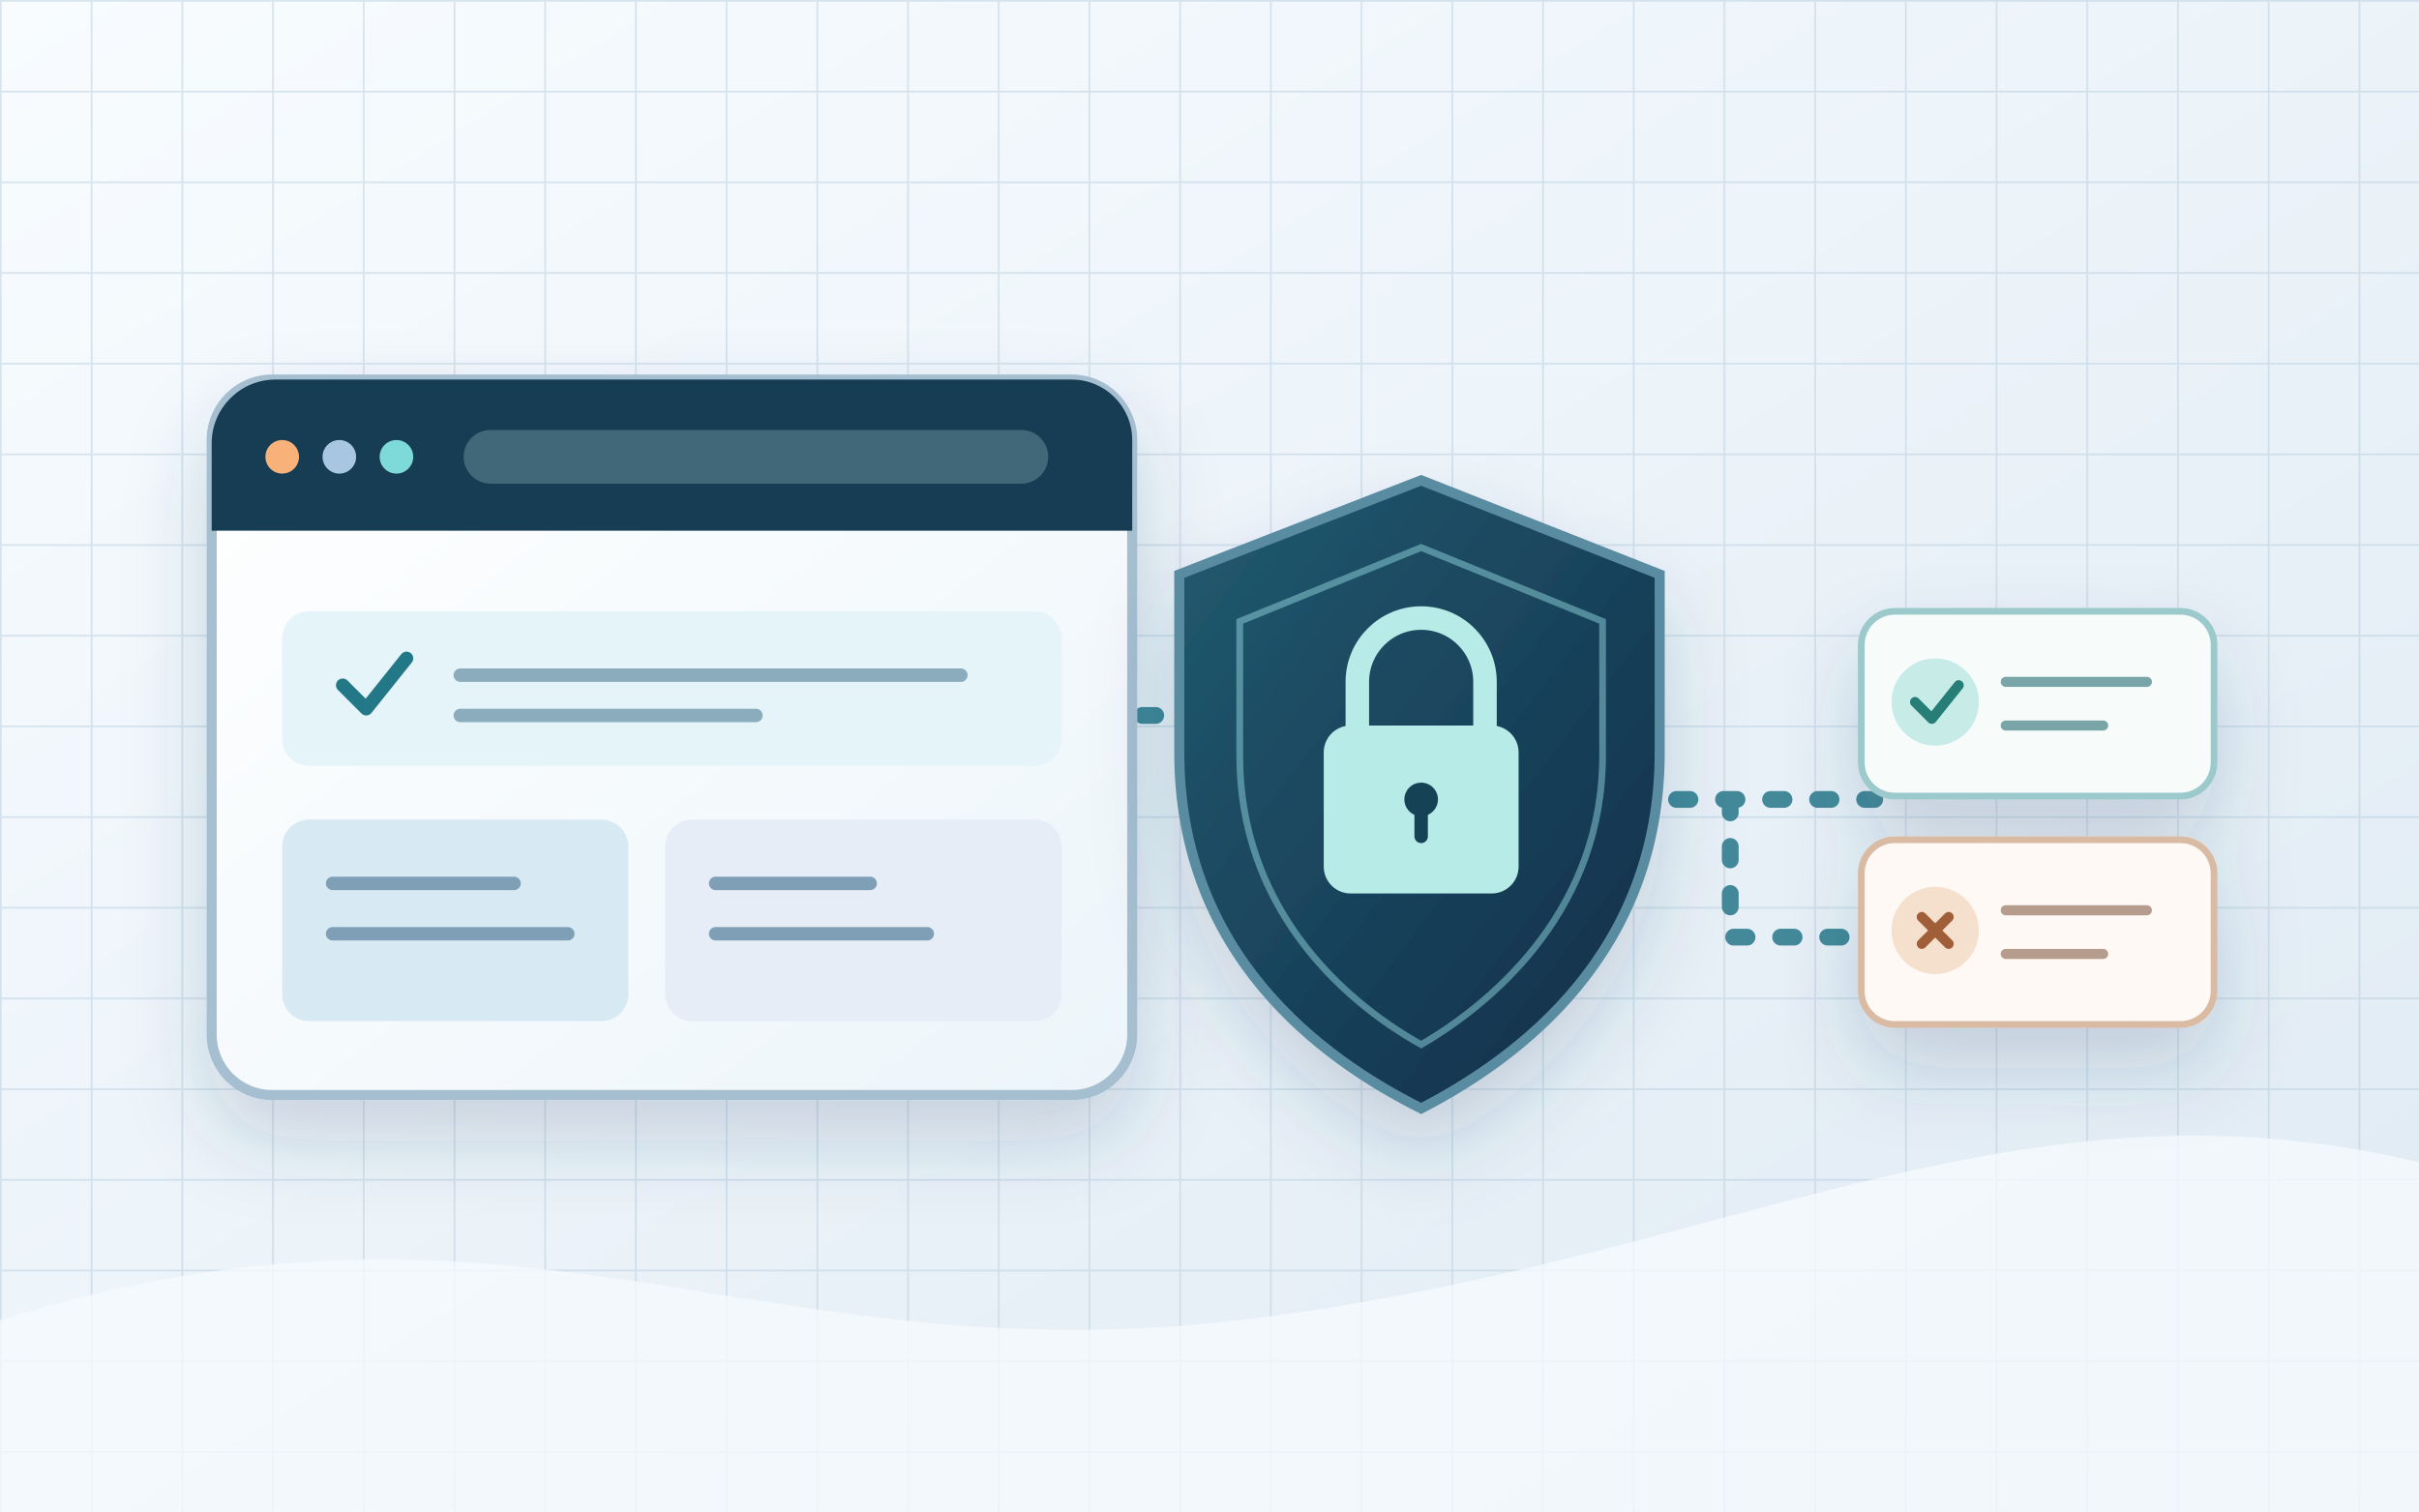
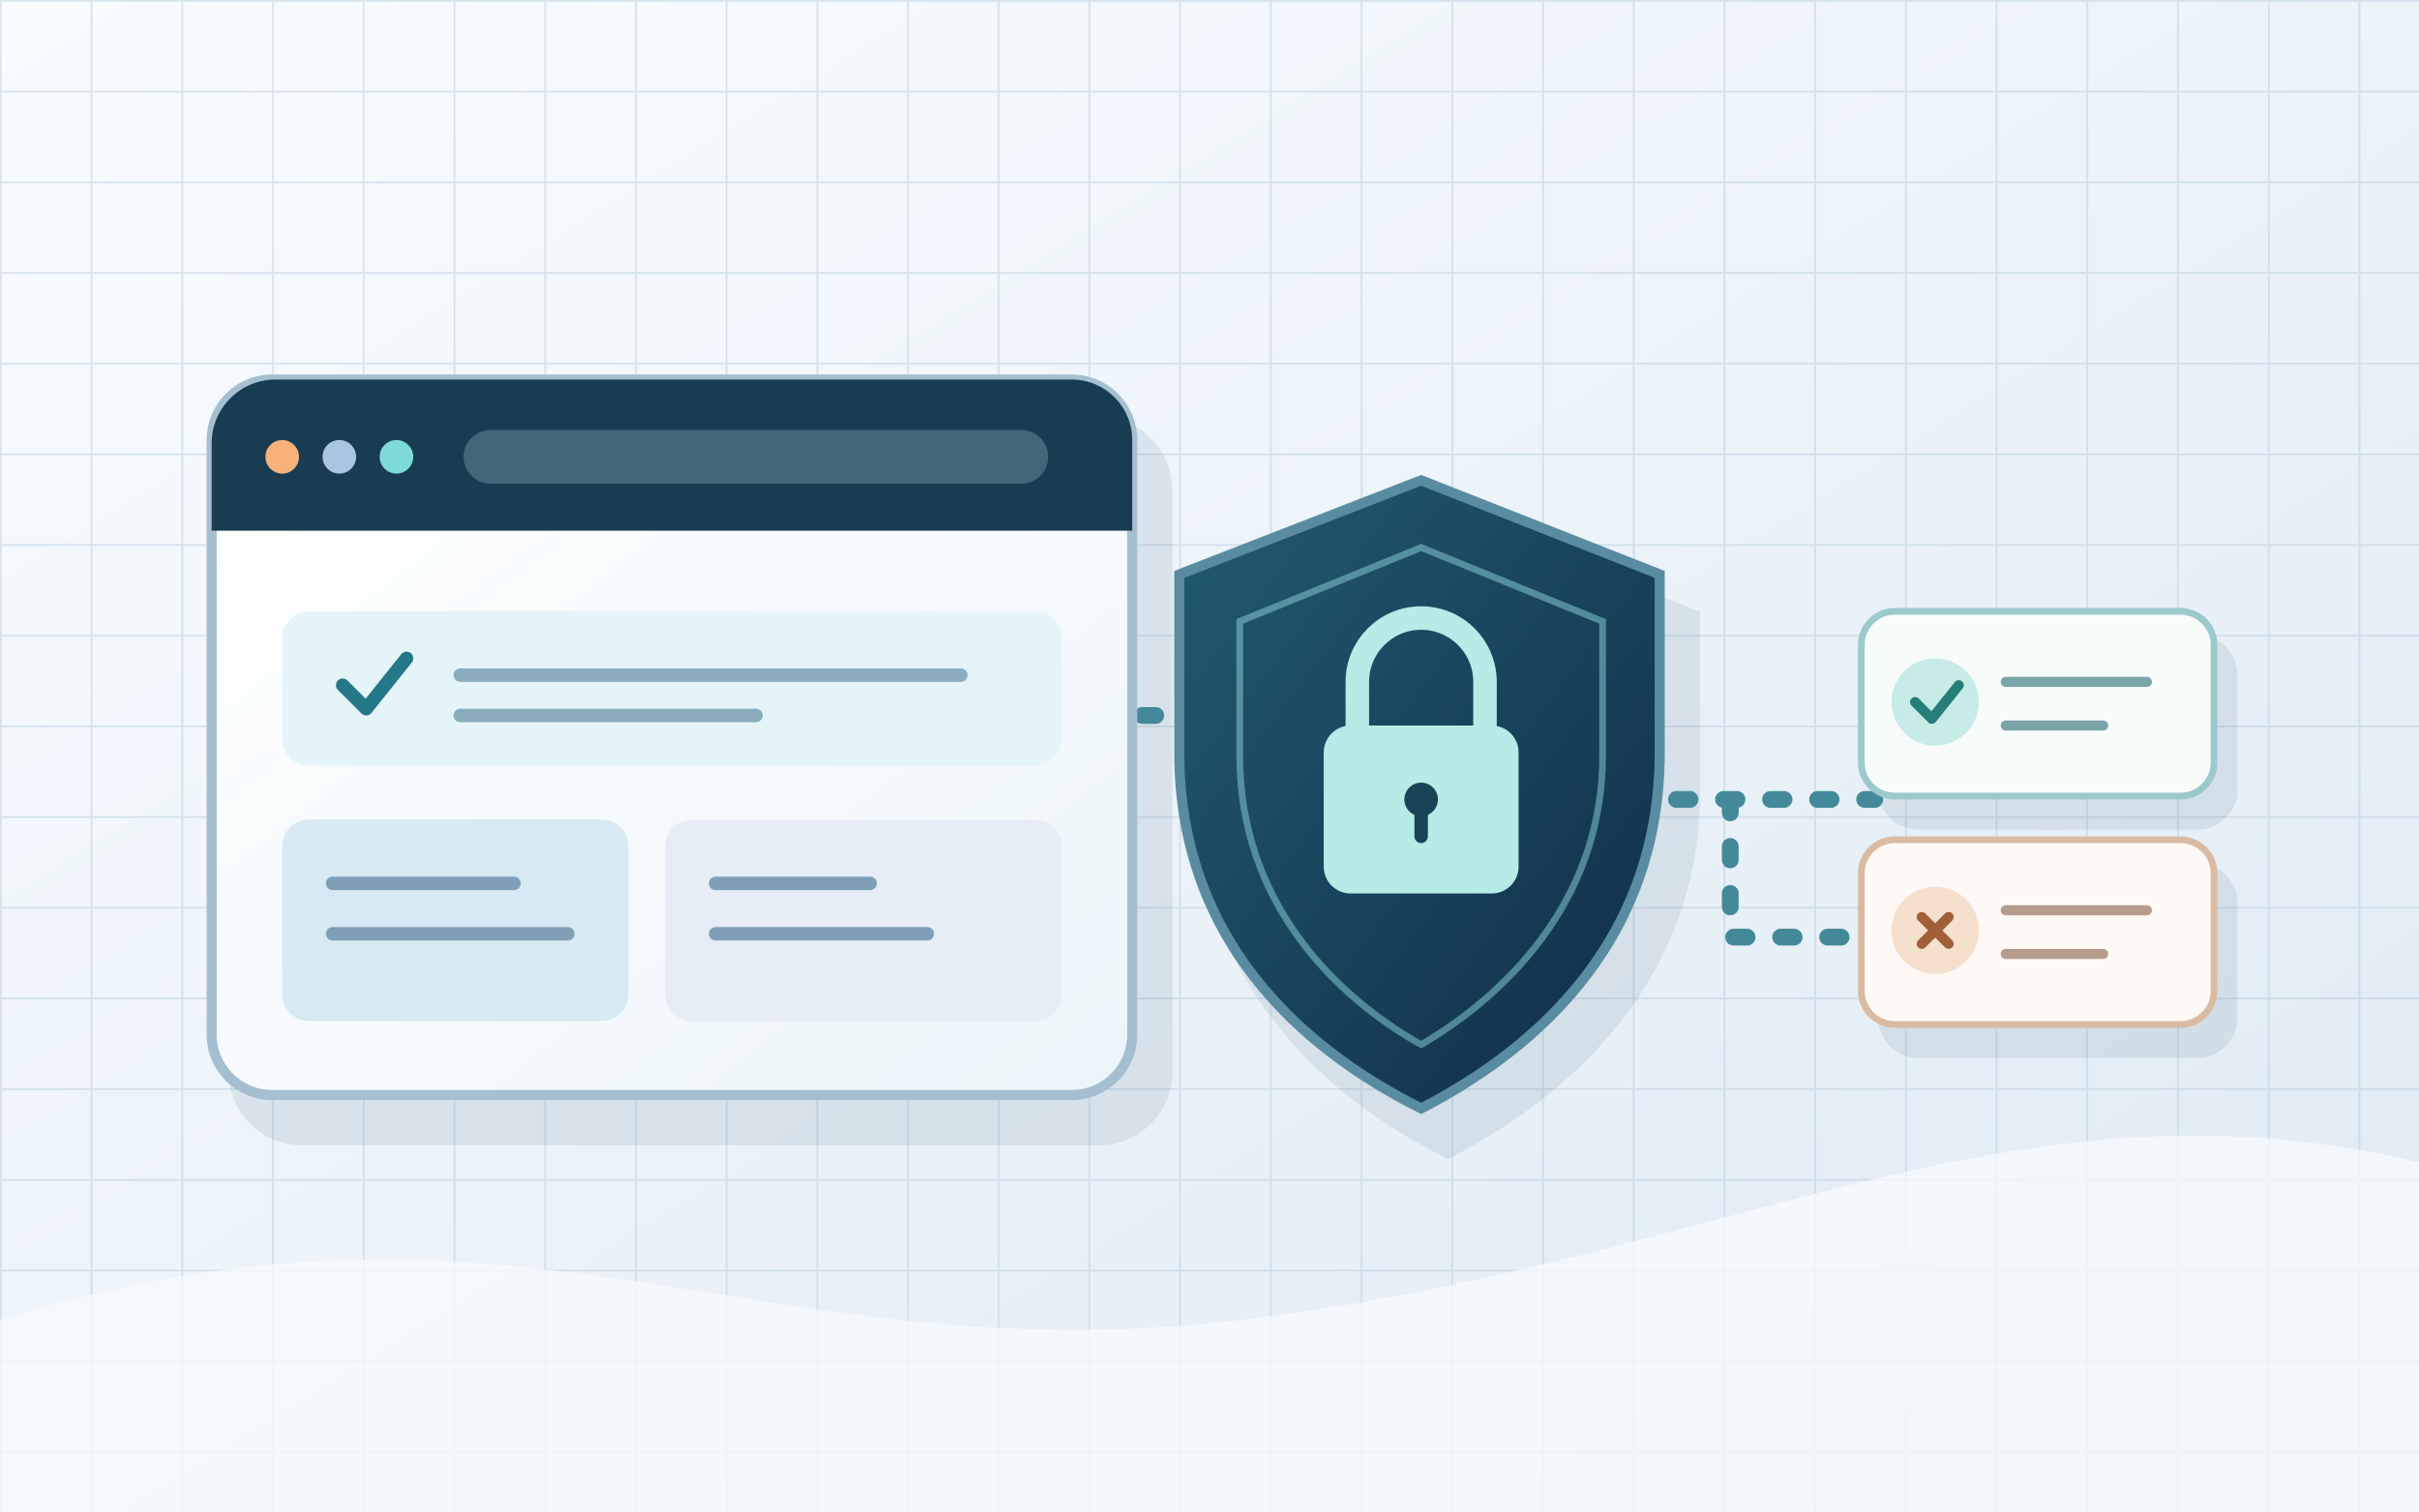
<svg xmlns="http://www.w3.org/2000/svg" viewBox="0 0 720 450" fill="none" role="img" aria-labelledby="t d">
  <defs>
    <linearGradient id="paper" x1="0" x2="1" y2="1">
      <stop stop-color="#f8fcff" />
      <stop offset="1" stop-color="#dfeaf3" />
    </linearGradient>
    <linearGradient id="ui" x1="0" x2="1" y2="1">
      <stop stop-color="#fff" />
      <stop offset="1" stop-color="#ecf5fa" />
    </linearGradient>
    <linearGradient id="badge" x2="1" y2="1">
      <stop stop-color="#225b70" />
      <stop offset="1" stop-color="#102c48" />
    </linearGradient>
    <pattern id="grid" width="27" height="27" patternUnits="userSpaceOnUse">
      <path d="M27 0H0v27" fill="none" stroke="#adc5d8" stroke-opacity=".42" />
    </pattern>
-     <filter id="shadow" x="-.22" y="-.28" width="1.55" height="1.68">
-       <feDropShadow dx="0" dy="12" stdDeviation="12" flood-color="#28496a" flood-opacity=".19" />
-     </filter>
  </defs>
  <path d="M0 0h720v450H0z" fill="url(#paper)" />
  <path d="M0 0h720v450H0z" fill="url(#grid)" />
  <path d="M0 393C154 345 225 410 369 393s229-76 351-47v104H0z" fill="#f5fafd" opacity=".8" />
  <g aria-hidden="true">
+     <g fill="#416782" opacity=".12">
+       <rect x="68" y="124" width="281" height="217" rx="22" />
+       <path d="M431 154l75 28v54c0 60-45 94-75 109-31-15-75-49-75-109v-54z" />
+       <rect x="559" y="189" width="107" height="58" rx="12" />
+       <rect x="559" y="257" width="107" height="58" rx="12" />
+     </g>
    <path d="M326 213h109m50 25h73m-43 0v41h43" stroke="#43899a" stroke-width="5" stroke-linecap="round" stroke-dasharray="4 10" />
-     <g filter="url(#shadow)">
+     <g>
      <rect x="63" y="113" width="274" height="213" rx="18" fill="url(#ui)" stroke="#a5bfd0" stroke-width="3" />
      <path d="M63 132a19 19 0 0 1 19-19h237a18 18 0 0 1 18 18v27H63z" fill="#183c52" />
      <circle cx="84" cy="136" r="5" fill="#f7b179" />
      <circle cx="101" cy="136" r="5" fill="#a8c6e1" />
      <circle cx="118" cy="136" r="5" fill="#7ddad8" />
      <rect x="138" y="128" width="174" height="16" rx="8" fill="#416779" />
      <rect x="84" y="182" width="232" height="46" rx="8" fill="#e5f4f8" />
      <path d="m102 204 7 7 12-15" stroke="#247887" stroke-width="4" stroke-linecap="round" stroke-linejoin="round" />
      <path d="M137 201h149m-149 12h88" stroke="#8aacbc" stroke-width="4" stroke-linecap="round" />
      <rect x="84" y="244" width="103" height="60" rx="8" fill="#d7e9f2" />
      <rect x="198" y="244" width="118" height="60" rx="8" fill="#e6edf6" />
      <path d="M99 263h54m-54 15h70m44-15h46m-46 15h63" stroke="#7f9fb7" stroke-width="4" stroke-linecap="round" />
    </g>
-     <g filter="url(#shadow)">
+     <g>
      <path d="M423 143l71 28v53c0 60-42 91-71 106-30-15-72-46-72-106v-53z" fill="url(#badge)" stroke="#5a8ca1" stroke-width="3" />
      <path d="M423 163l54 22v40c0 44-30 72-54 86-25-14-54-42-54-86v-40z" stroke="#83c6cf" stroke-opacity=".55" stroke-width="2" />
      <rect x="394" y="216" width="58" height="50" rx="8" fill="#b6ebe7" />
      <path d="M404 217v-14a19 19 0 0 1 38 0v14" stroke="#b6ebe7" stroke-width="7" stroke-linecap="round" />
      <circle cx="423" cy="238" r="5" fill="#194356" />
      <path d="M423 241v8" stroke="#194356" stroke-width="4" stroke-linecap="round" />
    </g>
-     <g filter="url(#shadow)">
+     <g>
      <rect x="554" y="182" width="105" height="55" rx="10" fill="#f7fcfb" stroke="#9cc9cb" stroke-width="2" />
      <circle cx="576" cy="209" r="13" fill="#c7ebe6" />
      <path d="m570 209 5 5 8-10" stroke="#257e77" stroke-width="3" stroke-linecap="round" stroke-linejoin="round" />
      <path d="M597 203h42m-42 13h29" stroke="#79a4a8" stroke-width="3" stroke-linecap="round" />
      <rect x="554" y="250" width="105" height="55" rx="10" fill="#fff9f5" stroke="#d9bba3" stroke-width="2" />
      <circle cx="576" cy="277" r="13" fill="#f5dfcd" />
      <path d="m572 273 8 8m0-8-8 8" stroke="#a05f39" stroke-width="3" stroke-linecap="round" />
      <path d="M597 271h42m-42 13h29" stroke="#b59c8d" stroke-width="3" stroke-linecap="round" />
    </g>
  </g>
</svg>
